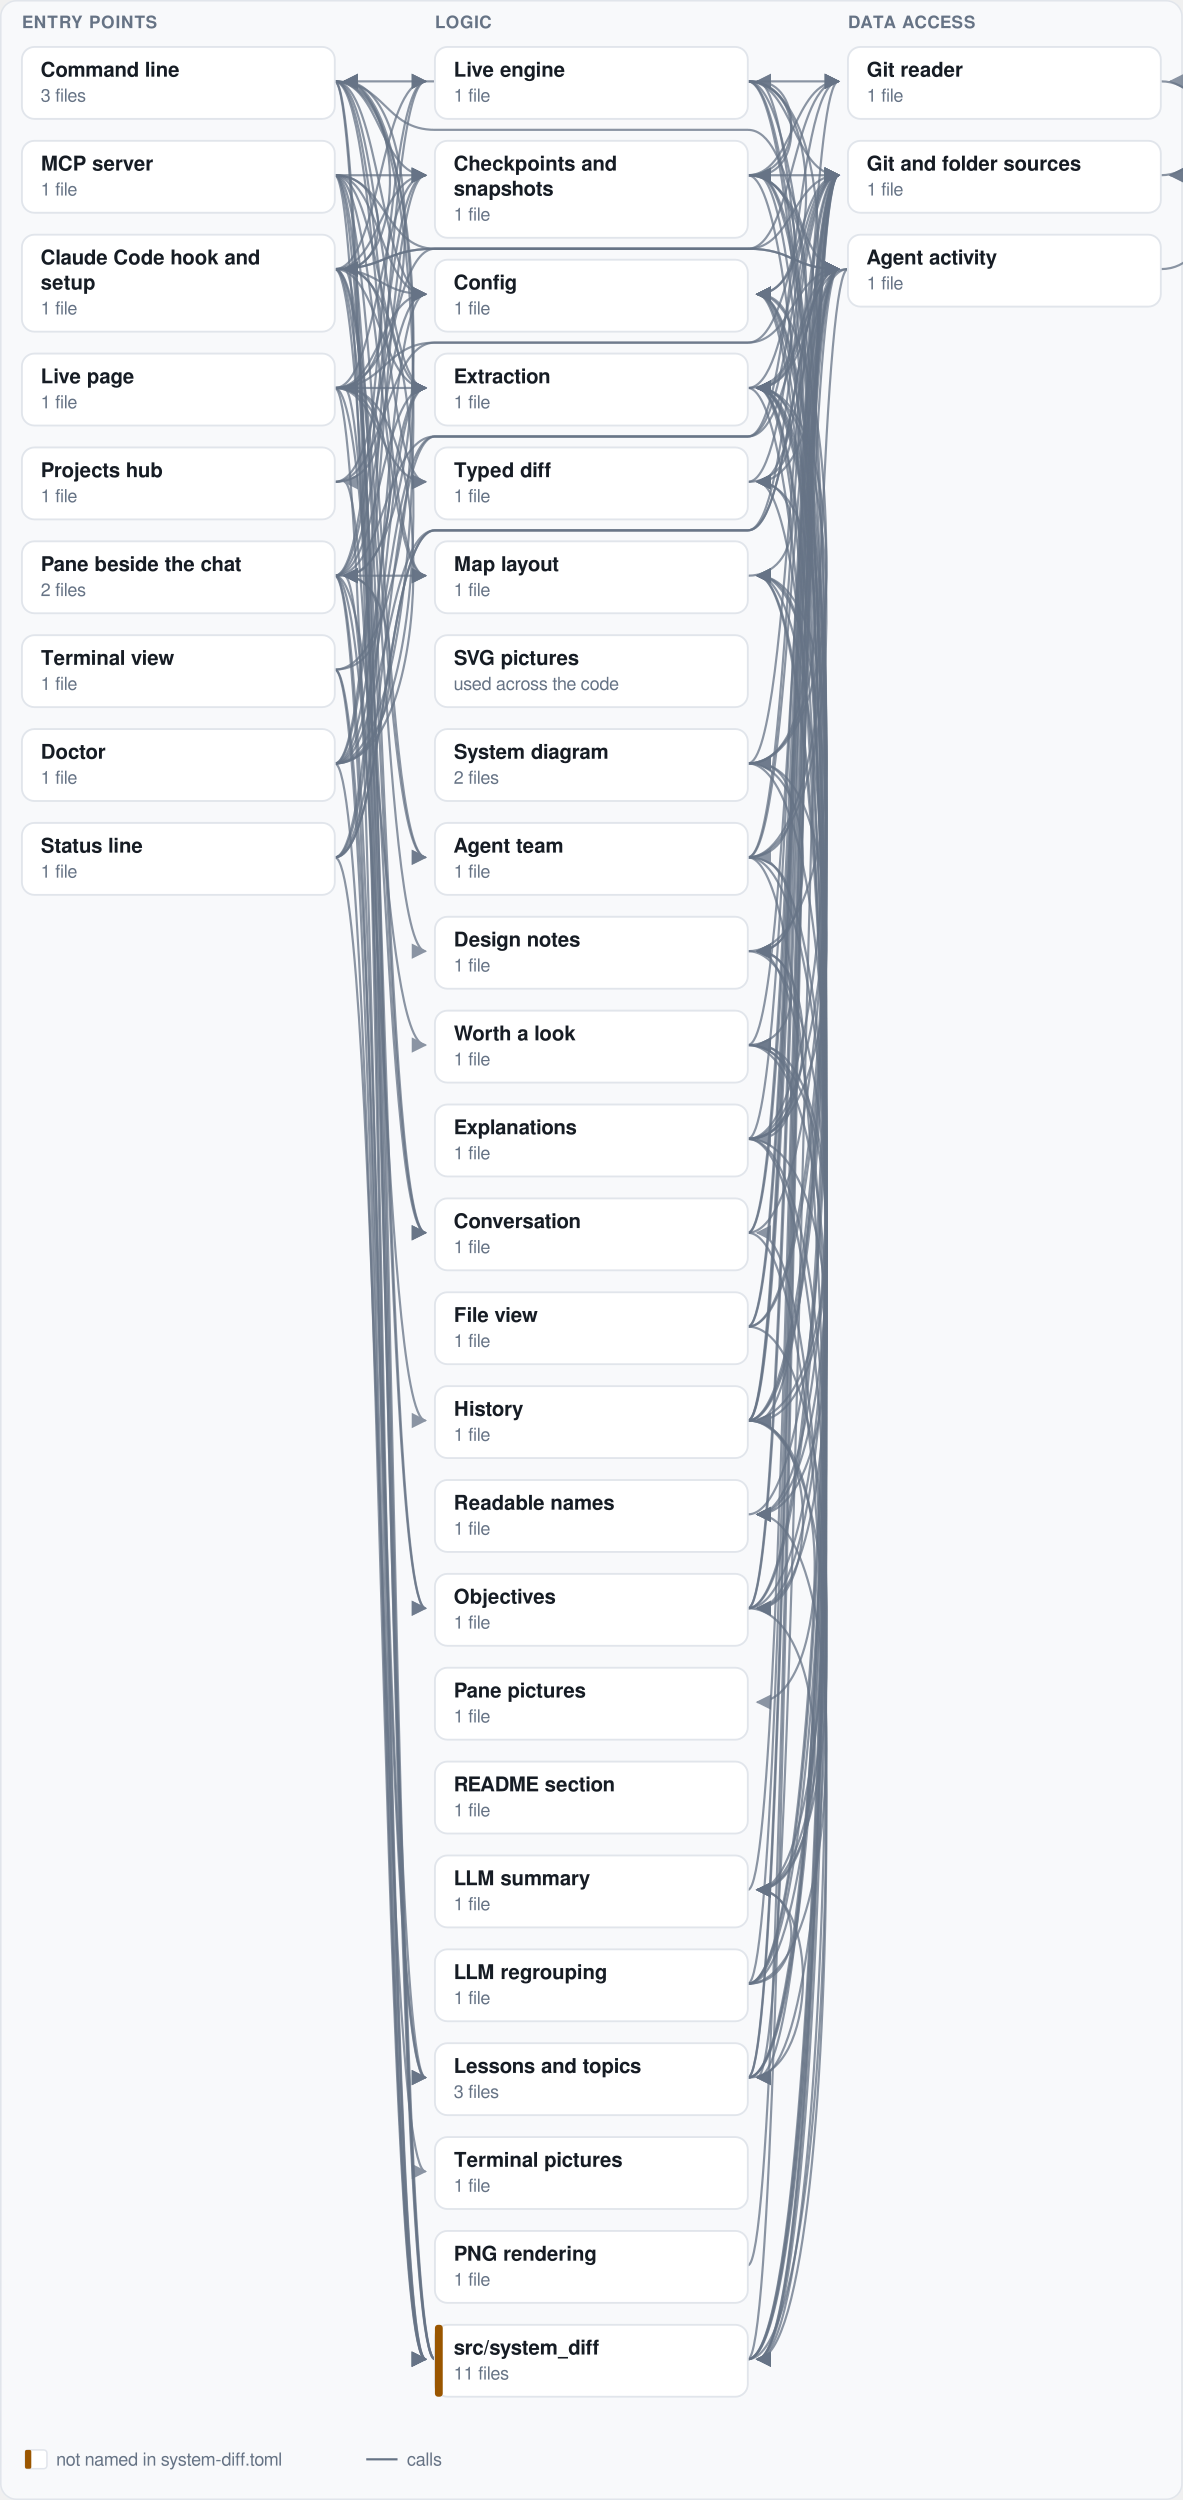
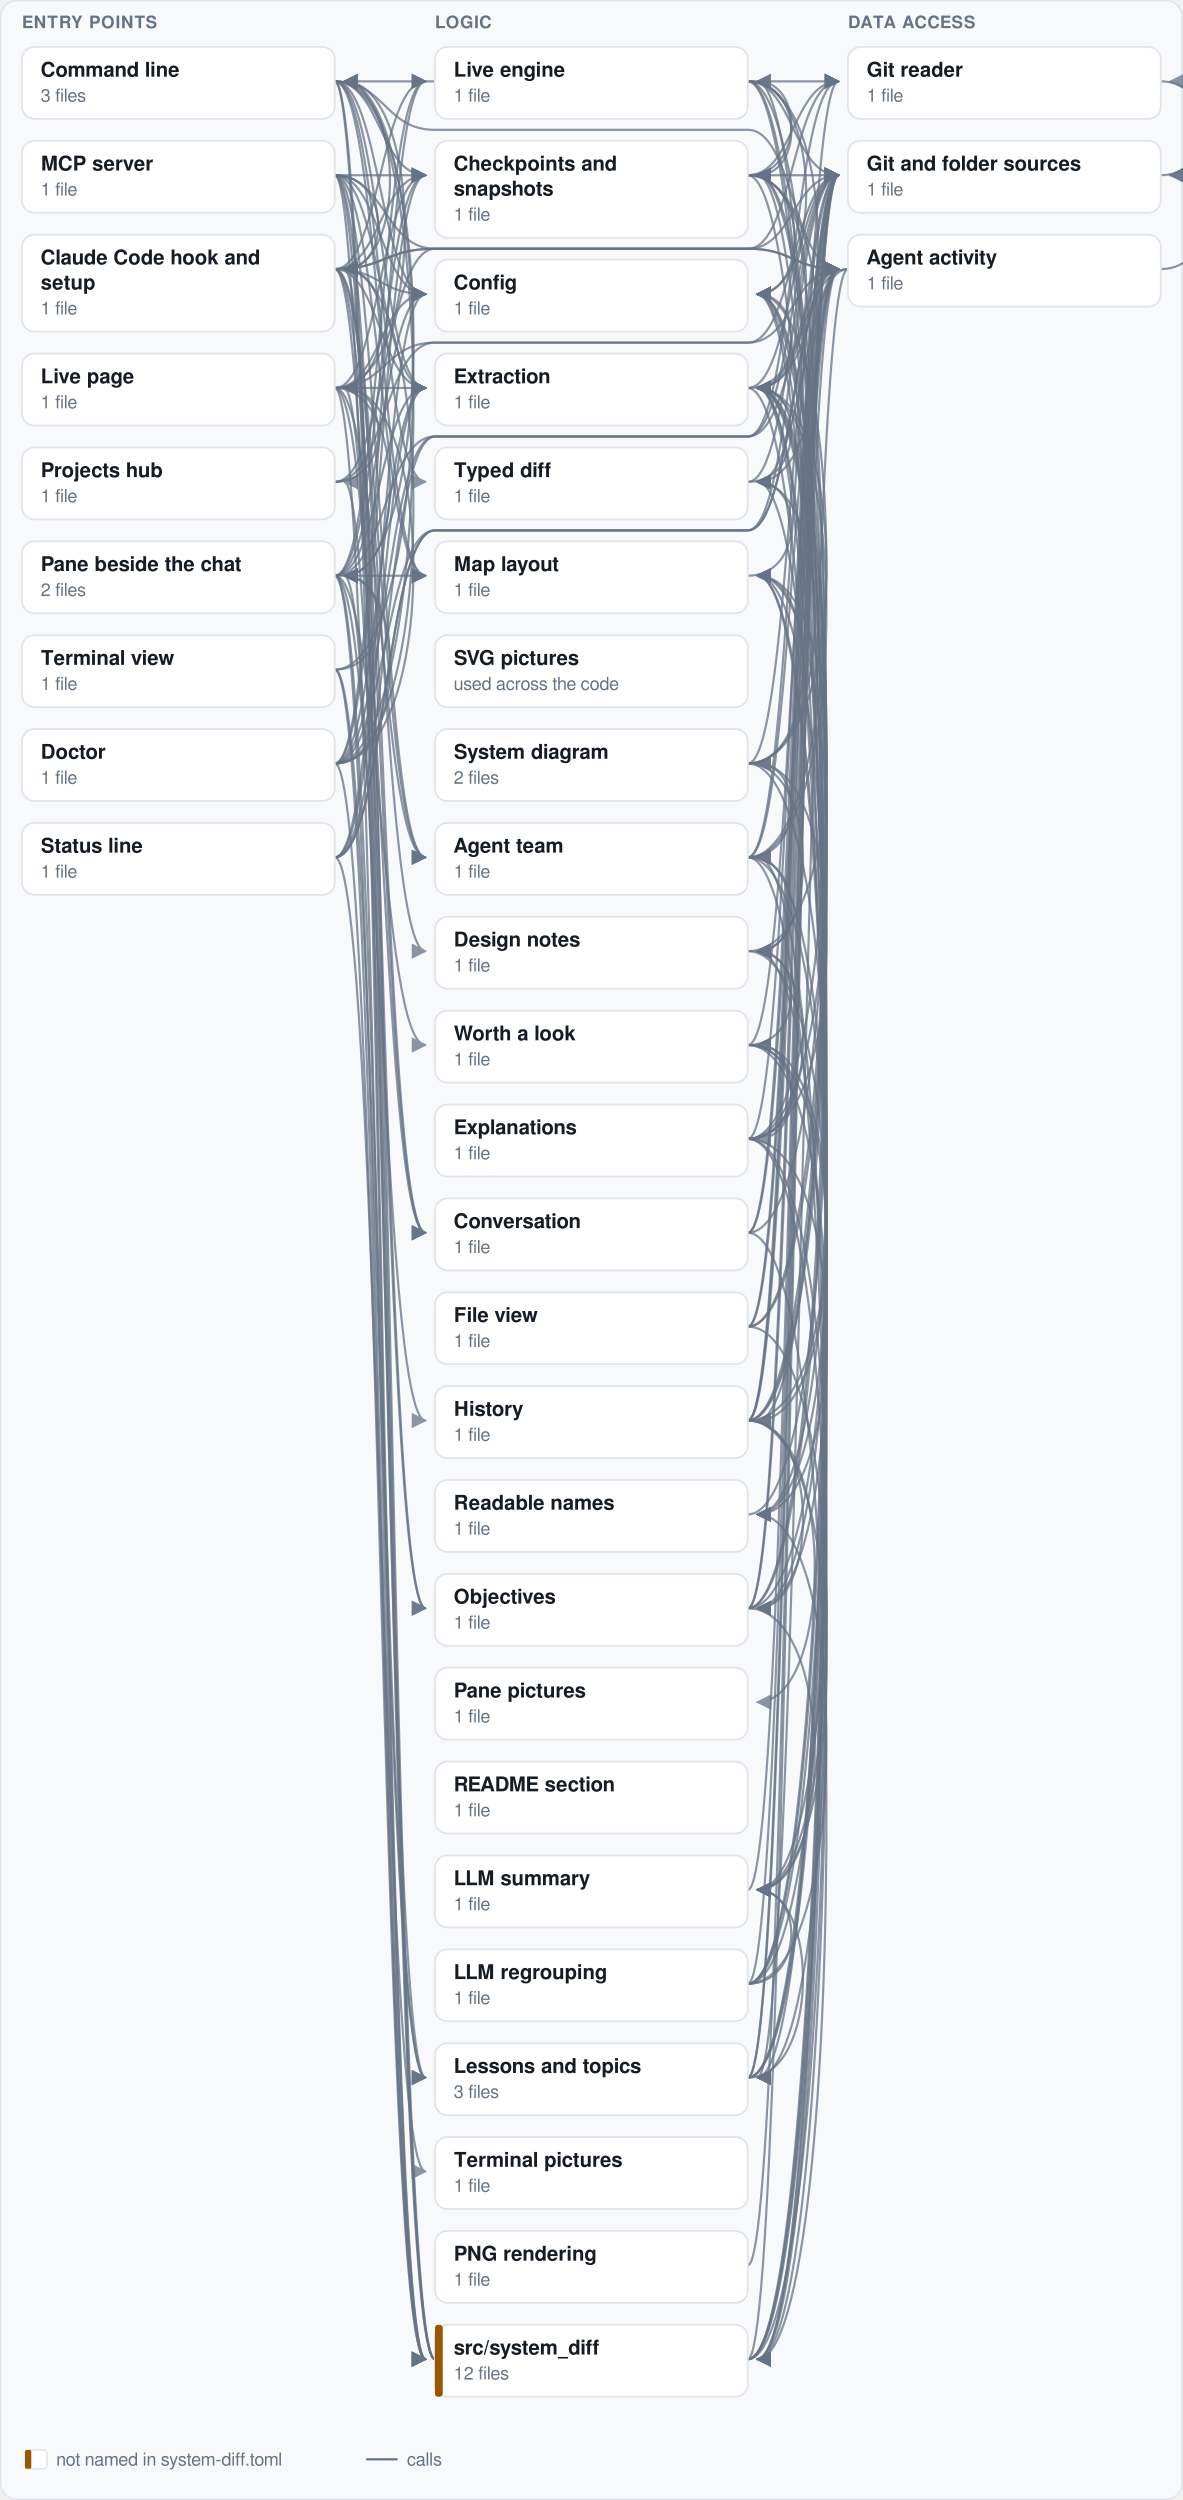
<svg xmlns="http://www.w3.org/2000/svg" width="756" height="1598" viewBox="0 0 756 1598" role="img" aria-label="System map">
  <style>
text { font-family: 'Segoe UI', FreeSans, 'Helvetica Neue', Arial, sans-serif; }
.bg { fill: #f8f9fb; stroke: #e1e5eb; }
.col { font-size: 11px; font-weight: 600; letter-spacing: .05em; fill: #667385; }
.bn .box { fill: #ffffff; stroke: #e1e5eb; stroke-width: 1.2; }
.bn.t-store .box { fill: #e8f0fc; }
.bn.legacy .box { fill: #f8f9fb; stroke: #c3cad4; stroke-dasharray: 5 4; }
.bn.legacy .bn-t { fill: #3b4655; }
.bn .band { fill: #1f5fbf; }
.bn.undeclared .band { fill: #9a5600; }
.bn.s-added .box { stroke: #157347; stroke-width: 1.8; } .bn.s-added .band { fill: #157347; }
.bn.s-changed .box { stroke: #9a5600; stroke-width: 1.8; } .bn.s-changed .band { fill: #9a5600; }
.bn.s-removed .box { stroke: #c4321c; stroke-dasharray: 5 4; fill: #fdecea; } .bn.s-removed .band { fill: #c4321c; }
.bn-t { font-size: 13px; font-weight: 600; fill: #161c24; }
.bn-s { font-size: 11.5px; fill: #667385; }
.bn-p { font-size: 11.5px; fill: #3b4655; } .bn-p.code { font-family: Consolas, Inconsolata, 'DejaVu Sans Mono', monospace; } .bn-p.more { fill: #667385; }
.bn-p.s-added { fill: #157347; font-weight: 600; } .bn-p.s-changed { fill: #9a5600; font-weight: 600; }
.bn-p.s-removed { fill: #c4321c; text-decoration: line-through; }
.be { fill: none; stroke: #667385; stroke-width: 1.4; opacity: .75; }
.be.k-data { stroke: #1f5fbf; } .be.k-network { stroke: #9a5600; stroke-dasharray: 6 4; }
.be.s-added { stroke: #157347; stroke-width: 2.2; opacity: 1; }
.be.s-removed { stroke: #c4321c; stroke-dasharray: 5 4; opacity: 1; }
.ar { fill: #667385; } .ar.k-data { fill: #1f5fbf; } .ar.k-network { fill: #9a5600; }
.ar.s-added { fill: #157347; } .ar.s-removed { fill: #c4321c; } .ar.k-person { fill: #1f5fbf; }
.halo { paint-order: stroke; stroke: #f8f9fb; stroke-width: 4px; stroke-linejoin: round; }
.lg { font-size: 11.5px; fill: #667385; }
.lg.s-added { fill: #157347; font-weight: 600; } .lg.s-changed { fill: #9a5600; font-weight: 600; }
.lg.s-removed { fill: #c4321c; font-weight: 600; }
.foot { font-size: 11.5px; fill: #3b4655; }
.st .box { fill: #ffffff; stroke: #e1e5eb; stroke-width: 1.4; }
.st.hi .box { fill: #e8f0fc; stroke: #1f5fbf; }
.st-w { font-size: 13px; font-weight: 600; fill: #161c24; }
.fl { fill: none; stroke: #667385; stroke-width: 1.4; } .fl.loop { stroke-dasharray: 4 4; }
.fl.gate { stroke: #1f5fbf; stroke-dasharray: 2 4; opacity: .7; }
.fl-note { font-size: 11.5px; fill: #667385; }
.gate .box { fill: #e8f0fc; stroke: #1f5fbf; } .gate text { font-size: 12.5px; font-weight: 600; fill: #1f5fbf; }
.exit { font-size: 12.5px; font-weight: 600; fill: #161c24; }
.lane .box { fill: #ffffff; stroke: #e1e5eb; stroke-width: 1.2; }
.lane.person .box { fill: #e8f0fc; stroke: #1f5fbf; }
.life { stroke: #c9d0da; stroke-width: 1.2; stroke-dasharray: 3 4; }
.msg { fill: none; stroke: #667385; stroke-width: 1.4; }
.msg.frame { stroke: #1f5fbf; stroke-dasharray: 5 4; } .msg.person { stroke: #1f5fbf; stroke-width: 2; }
.msg-t { font-size: 11.5px; fill: #3b4655; } .msg-t.frame { fill: #1f5fbf; } .msg-t.person { fill: #1f5fbf; font-weight: 600; }
.num circle { fill: #667385; } .num.person circle { fill: #1f5fbf; }
.num text { fill: #ffffff; font-size: 10px; font-weight: 700; }
.note .box { fill: #fff3dd; stroke: #e9c98f; } .note text { font-size: 11.5px; fill: #9a5600; }
</style>
  <defs>
    <marker id="ar-call-same" class="ar k-call s-same" viewBox="0 0 10 10" refX="9" refY="5" markerWidth="7" markerHeight="7" orient="auto-start-reverse">
      <path d="M0,0 L10,5 L0,10 z" />
    </marker>
  </defs>
  <rect class="bg" x="0.5" y="0.5" width="755" height="1597" rx="10" />
  <text class="col" x="14" y="18">ENTRY POINTS</text>
  <text class="col" x="278" y="18">LOGIC</text>
  <text class="col" x="542" y="18">DATA ACCESS</text>
  <path class="be k-call s-same" d="M542,172 C513,172 513,308 484,308" marker-end="url(#ar-call-same)" />
  <path class="be k-call s-same" d="M542,172 C513,172 513,248 484,248" marker-end="url(#ar-call-same)" />
  <path class="be k-call s-same" d="M542,172 C513,172 513,1328 484,1328" marker-end="url(#ar-call-same)" />
  <path class="be k-call s-same" d="M742,172 C778,172 778,112 748,112" marker-end="url(#ar-call-same)" />
  <path class="be k-call s-same" d="M214,172 C243,172 243,52 272,52" marker-end="url(#ar-call-same)" />
  <path class="be k-call s-same" d="M214,172 C243,172 243,1028 272,1028" marker-end="url(#ar-call-same)" />
  <path class="be k-call s-same" d="M214,172 C246,172 246,159 278,159 L478,159 C507,159 507,112 536,112" marker-end="url(#ar-call-same)" />
  <path class="be k-call s-same" d="M214,172 C246,172 246,159 278,159 L478,159 C507,159 507,172 536,172" marker-end="url(#ar-call-same)" />
  <path class="be k-call s-same" d="M214,172 C243,172 243,548 272,548" marker-end="url(#ar-call-same)" />
  <path class="be k-call s-same" d="M214,172 C243,172 243,788 272,788" marker-end="url(#ar-call-same)" />
  <path class="be k-call s-same" d="M214,172 C243,172 243,112 272,112" marker-end="url(#ar-call-same)" />
  <path class="be k-call s-same" d="M214,172 C243,172 243,188 272,188" marker-end="url(#ar-call-same)" />
  <path class="be k-call s-same" d="M214,172 C243,172 243,608 272,608" marker-end="url(#ar-call-same)" />
  <path class="be k-call s-same" d="M214,172 C243,172 243,248 272,248" marker-end="url(#ar-call-same)" />
+   <path class="be k-call s-same" d="M478,548 C544,548 544,1508 484,1508" marker-end="url(#ar-call-same)" />
  <path class="be k-call s-same" d="M478,548 C514,548 514,488 484,488" marker-end="url(#ar-call-same)" />
+   <path class="be k-call s-same" d="M478,548 C544,548 544,248 484,248" marker-end="url(#ar-call-same)" />
  <path class="be k-call s-same" d="M478,548 C507,548 507,172 536,172" marker-end="url(#ar-call-same)" />
  <path class="be k-call s-same" d="M478,548 C544,548 544,188 484,188" marker-end="url(#ar-call-same)" />
  <path class="be k-call s-same" d="M478,548 C514,548 514,608 484,608" marker-end="url(#ar-call-same)" />
-   <path class="be k-call s-same" d="M478,548 C544,548 544,248 484,248" marker-end="url(#ar-call-same)" />
  <path class="be k-call s-same" d="M478,548 C544,548 544,1028 484,1028" marker-end="url(#ar-call-same)" />
  <path class="be k-call s-same" d="M478,548 C507,548 507,112 536,112" marker-end="url(#ar-call-same)" />
-   <path class="be k-call s-same" d="M478,548 C544,548 544,1508 484,1508" marker-end="url(#ar-call-same)" />
  <path class="be k-call s-same" d="M478,488 C524,488 524,608 484,608" marker-end="url(#ar-call-same)" />
  <path class="be k-call s-same" d="M478,488 C524,488 524,368 484,368" marker-end="url(#ar-call-same)" />
  <path class="be k-call s-same" d="M478,488 C534,488 534,308 484,308" marker-end="url(#ar-call-same)" />
  <path class="be k-call s-same" d="M478,488 C544,488 544,248 484,248" marker-end="url(#ar-call-same)" />
  <path class="be k-call s-same" d="M478,488 C544,488 544,968 484,968" marker-end="url(#ar-call-same)" />
  <path class="be k-call s-same" d="M478,488 C507,488 507,112 536,112" marker-end="url(#ar-call-same)" />
  <path class="be k-call s-same" d="M478,788 C544,788 544,248 484,248" marker-end="url(#ar-call-same)" />
  <path class="be k-call s-same" d="M478,788 C507,788 507,172 536,172" marker-end="url(#ar-call-same)" />
  <path class="be k-call s-same" d="M478,788 C507,788 507,112 536,112" marker-end="url(#ar-call-same)" />
  <path class="be k-call s-same" d="M478,788 C544,788 544,1508 484,1508" marker-end="url(#ar-call-same)" />
  <path class="be k-call s-same" d="M214,52 C243,52 243,1508 272,1508" marker-end="url(#ar-call-same)" />
  <path class="be k-call s-same" d="M214,52 C260,52 260,172 220,172" marker-end="url(#ar-call-same)" />
  <path class="be k-call s-same" d="M214,52 C280,52 280,368 220,368" marker-end="url(#ar-call-same)" />
  <path class="be k-call s-same" d="M214,52 C243,52 243,188 272,188" marker-end="url(#ar-call-same)" />
  <path class="be k-call s-same" d="M214,52 C243,52 243,248 272,248" marker-end="url(#ar-call-same)" />
  <path class="be k-call s-same" d="M214,52 C243,52 243,368 272,368" marker-end="url(#ar-call-same)" />
  <path class="be k-call s-same" d="M214,52 C243,52 243,1328 272,1328" marker-end="url(#ar-call-same)" />
  <path class="be k-call s-same" d="M214,52 C246,52 246,83 278,83 L478,83 C507,83 507,172 536,172" marker-end="url(#ar-call-same)" />
  <path class="be k-call s-same" d="M214,52 C243,52 243,112 272,112" marker-end="url(#ar-call-same)" />
  <path class="be k-call s-same" d="M214,52 C243,52 243,308 272,308" marker-end="url(#ar-call-same)" />
  <path class="be k-call s-same" d="M478,112 C526.7,112 526.7,248 484,248" marker-end="url(#ar-call-same)" />
  <path class="be k-call s-same" d="M478,112 C516.7,112 516.7,188 484,188" marker-end="url(#ar-call-same)" />
  <path class="be k-call s-same" d="M478,112 C536.7,112 536.7,308 484,308" marker-end="url(#ar-call-same)" />
  <path class="be k-call s-same" d="M478,112 C507,112 507,52 536,52" marker-end="url(#ar-call-same)" />
  <path class="be k-call s-same" d="M478,112 C514,112 514,52 484,52" marker-end="url(#ar-call-same)" />
  <path class="be k-call s-same" d="M478,112 C507,112 507,112 536,112" marker-end="url(#ar-call-same)" />
  <path class="be k-call s-same" d="M478,112 C544,112 544,1508 484,1508" marker-end="url(#ar-call-same)" />
  <path class="be k-call s-same" d="M478,608 C544,608 544,368 484,368" marker-end="url(#ar-call-same)" />
  <path class="be k-call s-same" d="M478,608 C544,608 544,968 484,968" marker-end="url(#ar-call-same)" />
  <path class="be k-call s-same" d="M478,308 C507,308 507,112 536,112" marker-end="url(#ar-call-same)" />
  <path class="be k-call s-same" d="M478,308 C514,308 514,248 484,248" marker-end="url(#ar-call-same)" />
  <path class="be k-call s-same" d="M214,488 C246,488 246,279 278,279 L478,279 C507,279 507,112 536,112" marker-end="url(#ar-call-same)" />
  <path class="be k-call s-same" d="M214,488 C243,488 243,1508 272,1508" marker-end="url(#ar-call-same)" />
  <path class="be k-call s-same" d="M214,488 C243,488 243,52 272,52" marker-end="url(#ar-call-same)" />
  <path class="be k-call s-same" d="M214,488 C246,488 246,339 278,339 L478,339 C507,339 507,172 536,172" marker-end="url(#ar-call-same)" />
  <path class="be k-call s-same" d="M214,488 C280,488 280,172 220,172" marker-end="url(#ar-call-same)" />
  <path class="be k-call s-same" d="M214,488 C280,488 280,52 220,52" marker-end="url(#ar-call-same)" />
  <path class="be k-call s-same" d="M214,488 C243,488 243,112 272,112" marker-end="url(#ar-call-same)" />
  <path class="be k-call s-same" d="M214,488 C243,488 243,248 272,248" marker-end="url(#ar-call-same)" />
  <path class="be k-call s-same" d="M214,488 C260,488 260,368 220,368" marker-end="url(#ar-call-same)" />
  <path class="be k-call s-same" d="M214,488 C280,488 280,248 220,248" marker-end="url(#ar-call-same)" />
  <path class="be k-call s-same" d="M478,728 C514,728 514,668 484,668" marker-end="url(#ar-call-same)" />
  <path class="be k-call s-same" d="M478,728 C544,728 544,1328 484,1328" marker-end="url(#ar-call-same)" />
  <path class="be k-call s-same" d="M478,728 C544,728 544,968 484,968" marker-end="url(#ar-call-same)" />
  <path class="be k-call s-same" d="M478,728 C544,728 544,1208 484,1208" marker-end="url(#ar-call-same)" />
  <path class="be k-call s-same" d="M478,728 C544,728 544,248 484,248" marker-end="url(#ar-call-same)" />
  <path class="be k-call s-same" d="M478,728 C544,728 544,488 484,488" marker-end="url(#ar-call-same)" />
  <path class="be k-call s-same" d="M478,728 C524,728 524,608 484,608" marker-end="url(#ar-call-same)" />
  <path class="be k-call s-same" d="M478,728 C544,728 544,368 484,368" marker-end="url(#ar-call-same)" />
  <path class="be k-call s-same" d="M478,728 C507,728 507,112 536,112" marker-end="url(#ar-call-same)" />
  <path class="be k-call s-same" d="M478,248 C514,248 514,188 484,188" marker-end="url(#ar-call-same)" />
  <path class="be k-call s-same" d="M478,248 C507,248 507,112 536,112" marker-end="url(#ar-call-same)" />
  <path class="be k-call s-same" d="M478,248 C544,248 544,1508 484,1508" marker-end="url(#ar-call-same)" />
  <path class="be k-call s-same" d="M478,848 C507,848 507,172 536,172" marker-end="url(#ar-call-same)" />
  <path class="be k-call s-same" d="M478,848 C544,848 544,248 484,248" marker-end="url(#ar-call-same)" />
  <path class="be k-call s-same" d="M478,848 C544,848 544,1208 484,1208" marker-end="url(#ar-call-same)" />
  <path class="be k-call s-same" d="M478,848 C544,848 544,188 484,188" marker-end="url(#ar-call-same)" />
  <path class="be k-call s-same" d="M478,848 C507,848 507,112 536,112" marker-end="url(#ar-call-same)" />
  <path class="be k-call s-same" d="M742,52 C778,52 778,112 748,112" marker-end="url(#ar-call-same)" />
  <path class="be k-call s-same" d="M478,368 C514,368 514,308 484,308" marker-end="url(#ar-call-same)" />
  <path class="be k-call s-same" d="M478,908 C544,908 544,668 484,668" marker-end="url(#ar-call-same)" />
  <path class="be k-call s-same" d="M478,908 C507,908 507,172 536,172" marker-end="url(#ar-call-same)" />
  <path class="be k-call s-same" d="M478,908 C544,908 544,248 484,248" marker-end="url(#ar-call-same)" />
  <path class="be k-call s-same" d="M478,908 C507,908 507,112 536,112" marker-end="url(#ar-call-same)" />
  <path class="be k-call s-same" d="M478,908 C534,908 534,1088 484,1088" marker-end="url(#ar-call-same)" />
  <path class="be k-call s-same" d="M478,908 C507,908 507,52 536,52" marker-end="url(#ar-call-same)" />
  <path class="be k-call s-same" d="M478,908 C544,908 544,1208 484,1208" marker-end="url(#ar-call-same)" />
  <path class="be k-call s-same" d="M478,908 C524,908 524,1028 484,1028" marker-end="url(#ar-call-same)" />
  <path class="be k-call s-same" d="M478,908 C544,908 544,112 484,112" marker-end="url(#ar-call-same)" />
  <path class="be k-call s-same" d="M478,908 C544,908 544,188 484,188" marker-end="url(#ar-call-same)" />
  <path class="be k-call s-same" d="M214,308 C246,308 246,159 278,159 L478,159 C507,159 507,52 536,52" marker-end="url(#ar-call-same)" />
  <path class="be k-call s-same" d="M214,308 C246,308 246,219 278,219 L478,219 C507,219 507,112 536,112" marker-end="url(#ar-call-same)" />
  <path class="be k-call s-same" d="M214,308 C250,308 250,248 220,248" marker-end="url(#ar-call-same)" />
  <path class="be k-call s-same" d="M478,668 C507,668 507,172 536,172" marker-end="url(#ar-call-same)" />
  <path class="be k-call s-same" d="M478,668 C514,668 514,608 484,608" marker-end="url(#ar-call-same)" />
  <path class="be k-call s-same" d="M478,668 C514,668 514,728 484,728" marker-end="url(#ar-call-same)" />
  <path class="be k-call s-same" d="M478,668 C544,668 544,908 484,908" marker-end="url(#ar-call-same)" />
  <path class="be k-call s-same" d="M478,668 C544,668 544,1028 484,1028" marker-end="url(#ar-call-same)" />
  <path class="be k-call s-same" d="M478,1328 C507,1328 507,172 536,172" marker-end="url(#ar-call-same)" />
  <path class="be k-call s-same" d="M478,1328 C544,1328 544,308 484,308" marker-end="url(#ar-call-same)" />
  <path class="be k-call s-same" d="M478,1328 C544,1328 544,248 484,248" marker-end="url(#ar-call-same)" />
  <path class="be k-call s-same" d="M478,1328 C544,1328 544,368 484,368" marker-end="url(#ar-call-same)" />
  <path class="be k-call s-same" d="M478,1328 C524,1328 524,1208 484,1208" marker-end="url(#ar-call-same)" />
  <path class="be k-call s-same" d="M478,1328 C507,1328 507,112 536,112" marker-end="url(#ar-call-same)" />
  <path class="be k-call s-same" d="M478,52 C507,52 507,52 536,52" marker-end="url(#ar-call-same)" />
  <path class="be k-call s-same" d="M478,52 C514,52 514,112 484,112" marker-end="url(#ar-call-same)" />
  <path class="be k-call s-same" d="M478,52 C507,52 507,112 536,112" marker-end="url(#ar-call-same)" />
  <path class="be k-call s-same" d="M278,52 C249,52 249,52 220,52" marker-end="url(#ar-call-same)" />
  <path class="be k-call s-same" d="M478,52 C526.7,52 526.7,188 484,188" marker-end="url(#ar-call-same)" />
  <path class="be k-call s-same" d="M478,52 C536.7,52 536.7,248 484,248" marker-end="url(#ar-call-same)" />
  <path class="be k-call s-same" d="M478,52 C544,52 544,908 484,908" marker-end="url(#ar-call-same)" />
  <path class="be k-call s-same" d="M478,52 C544,52 544,1328 484,1328" marker-end="url(#ar-call-same)" />
  <path class="be k-call s-same" d="M478,52 C544,52 544,1508 484,1508" marker-end="url(#ar-call-same)" />
  <path class="be k-call s-same" d="M214,112 C243,112 243,1508 272,1508" marker-end="url(#ar-call-same)" />
  <path class="be k-call s-same" d="M214,112 C243,112 243,788 272,788" marker-end="url(#ar-call-same)" />
  <path class="be k-call s-same" d="M214,112 C243,112 243,248 272,248" marker-end="url(#ar-call-same)" />
  <path class="be k-call s-same" d="M214,112 C243,112 243,1028 272,1028" marker-end="url(#ar-call-same)" />
  <path class="be k-call s-same" d="M214,112 C246,112 246,159 278,159 L478,159 C507,159 507,172 536,172" marker-end="url(#ar-call-same)" />
  <path class="be k-call s-same" d="M214,112 C250,112 250,172 220,172" marker-end="url(#ar-call-same)" />
  <path class="be k-call s-same" d="M214,112 C243,112 243,548 272,548" marker-end="url(#ar-call-same)" />
  <path class="be k-call s-same" d="M214,112 C243,112 243,112 272,112" marker-end="url(#ar-call-same)" />
  <path class="be k-call s-same" d="M214,112 C243,112 243,188 272,188" marker-end="url(#ar-call-same)" />
  <path class="be k-call s-same" d="M214,112 C243,112 243,368 272,368" marker-end="url(#ar-call-same)" />
  <path class="be k-call s-same" d="M478,968 C544,968 544,368 484,368" marker-end="url(#ar-call-same)" />
  <path class="be k-call s-same" d="M478,1208 C507,1208 507,112 536,112" marker-end="url(#ar-call-same)" />
  <path class="be k-call s-same" d="M478,1028 C507,1028 507,172 536,172" marker-end="url(#ar-call-same)" />
  <path class="be k-call s-same" d="M478,1028 C544,1028 544,548 484,548" marker-end="url(#ar-call-same)" />
  <path class="be k-call s-same" d="M478,1028 C544,1028 544,112 484,112" marker-end="url(#ar-call-same)" />
  <path class="be k-call s-same" d="M478,1028 C544,1028 544,188 484,188" marker-end="url(#ar-call-same)" />
  <path class="be k-call s-same" d="M478,1028 C534,1028 534,1208 484,1208" marker-end="url(#ar-call-same)" />
  <path class="be k-call s-same" d="M478,1028 C507,1028 507,112 536,112" marker-end="url(#ar-call-same)" />
  <path class="be k-call s-same" d="M214,368 C243,368 243,908 272,908" marker-end="url(#ar-call-same)" />
  <path class="be k-call s-same" d="M214,368 C243,368 243,1508 272,1508" marker-end="url(#ar-call-same)" />
  <path class="be k-call s-same" d="M214,368 C243,368 243,112 272,112" marker-end="url(#ar-call-same)" />
  <path class="be k-call s-same" d="M214,368 C243,368 243,1328 272,1328" marker-end="url(#ar-call-same)" />
  <path class="be k-call s-same" d="M214,368 C243,368 243,188 272,188" marker-end="url(#ar-call-same)" />
  <path class="be k-call s-same" d="M214,368 C243,368 243,248 272,248" marker-end="url(#ar-call-same)" />
  <path class="be k-call s-same" d="M214,368 C246,368 246,279 278,279 L478,279 C507,279 507,172 536,172" marker-end="url(#ar-call-same)" />
  <path class="be k-call s-same" d="M214,368 C243,368 243,368 272,368" marker-end="url(#ar-call-same)" />
  <path class="be k-call s-same" d="M214,368 C243,368 243,668 272,668" marker-end="url(#ar-call-same)" />
  <path class="be k-call s-same" d="M214,368 C243,368 243,52 272,52" marker-end="url(#ar-call-same)" />
  <path class="be k-call s-same" d="M478,1448 C507,1448 507,112 536,112" marker-end="url(#ar-call-same)" />
  <path class="be k-call s-same" d="M478,1268 C544,1268 544,188 484,188" marker-end="url(#ar-call-same)" />
  <path class="be k-call s-same" d="M478,1268 C544,1268 544,608 484,608" marker-end="url(#ar-call-same)" />
  <path class="be k-call s-same" d="M478,1268 C544,1268 544,248 484,248" marker-end="url(#ar-call-same)" />
  <path class="be k-call s-same" d="M478,1268 C544,1268 544,368 484,368" marker-end="url(#ar-call-same)" />
  <path class="be k-call s-same" d="M478,1268 C544,1268 544,968 484,968" marker-end="url(#ar-call-same)" />
  <path class="be k-call s-same" d="M478,1268 C514,1268 514,1208 484,1208" marker-end="url(#ar-call-same)" />
  <path class="be k-call s-same" d="M478,1268 C507,1268 507,112 536,112" marker-end="url(#ar-call-same)" />
  <path class="be k-call s-same" d="M742,112 C778,112 778,52 748,52" marker-end="url(#ar-call-same)" />
  <path class="be k-call s-same" d="M478,1508 C507,1508 507,112 536,112" marker-end="url(#ar-call-same)" />
  <path class="be k-call s-same" d="M478,1508 C544,1508 544,188 484,188" marker-end="url(#ar-call-same)" />
  <path class="be k-call s-same" d="M478,1508 C544,1508 544,248 484,248" marker-end="url(#ar-call-same)" />
  <path class="be k-call s-same" d="M278,1508 C249,1508 249,248 220,248" marker-end="url(#ar-call-same)" />
+   <path class="be k-call s-same" d="M478,1508 C544,1508 544,548 484,548" marker-end="url(#ar-call-same)" />
  <path class="be k-call s-same" d="M278,1508 C249,1508 249,308 220,308" marker-end="url(#ar-call-same)" />
  <path class="be k-call s-same" d="M478,1508 C544,1508 544,112 484,112" marker-end="url(#ar-call-same)" />
  <path class="be k-call s-same" d="M478,1508 C544,1508 544,52 484,52" marker-end="url(#ar-call-same)" />
  <path class="be k-call s-same" d="M278,1508 C249,1508 249,368 220,368" marker-end="url(#ar-call-same)" />
  <path class="be k-call s-same" d="M278,1508 C249,1508 249,172 220,172" marker-end="url(#ar-call-same)" />
-   <path class="be k-call s-same" d="M478,1508 C544,1508 544,788 484,788" marker-end="url(#ar-call-same)" />
  <path class="be k-call s-same" d="M214,548 C246,548 246,339 278,339 L478,339 C507,339 507,172 536,172" marker-end="url(#ar-call-same)" />
  <path class="be k-call s-same" d="M214,548 C243,548 243,188 272,188" marker-end="url(#ar-call-same)" />
  <path class="be k-call s-same" d="M214,548 C243,548 243,248 272,248" marker-end="url(#ar-call-same)" />
  <path class="be k-call s-same" d="M214,548 C246,548 246,279 278,279 L478,279 C507,279 507,52 536,52" marker-end="url(#ar-call-same)" />
  <path class="be k-call s-same" d="M214,548 C246,548 246,339 278,339 L478,339 C507,339 507,112 536,112" marker-end="url(#ar-call-same)" />
  <path class="be k-call s-same" d="M214,548 C243,548 243,1388 272,1388" marker-end="url(#ar-call-same)" />
  <path class="be k-call s-same" d="M214,428 C250,428 250,368 220,368" marker-end="url(#ar-call-same)" />
  <path class="be k-call s-same" d="M214,428 C280,428 280,52 220,52" marker-end="url(#ar-call-same)" />
  <path class="be k-call s-same" d="M214,428 C243,428 243,1328 272,1328" marker-end="url(#ar-call-same)" />
  <path class="be k-call s-same" d="M214,428 C243,428 243,1508 272,1508" marker-end="url(#ar-call-same)" />
  <path class="be k-call s-same" d="M214,248 C243,248 243,1508 272,1508" marker-end="url(#ar-call-same)" />
  <path class="be k-call s-same" d="M214,248 C272.7,248 272.7,52 220,52" marker-end="url(#ar-call-same)" />
  <path class="be k-call s-same" d="M214,248 C243,248 243,188 272,188" marker-end="url(#ar-call-same)" />
  <path class="be k-call s-same" d="M214,248 C260,248 260,368 220,368" marker-end="url(#ar-call-same)" />
  <path class="be k-call s-same" d="M214,248 C243,248 243,248 272,248" marker-end="url(#ar-call-same)" />
  <path class="be k-call s-same" d="M214,248 C246,248 246,219 278,219 L478,219 C507,219 507,172 536,172" marker-end="url(#ar-call-same)" />
  <path class="be k-call s-same" d="M214,248 C252.7,248 252.7,172 220,172" marker-end="url(#ar-call-same)" />
+   <path class="be k-call s-same" d="M214,248 C243,248 243,548 272,548" marker-end="url(#ar-call-same)" />
  <path class="be k-call s-same" d="M214,248 C243,248 243,788 272,788" marker-end="url(#ar-call-same)" />
  <path class="be k-call s-same" d="M214,248 C243,248 243,112 272,112" marker-end="url(#ar-call-same)" />
-   <path class="be k-call s-same" d="M214,248 C243,248 243,308 272,308" marker-end="url(#ar-call-same)" />
  <g class="bn t-component s-same" transform="translate(14,30)">
    <rect class="box" width="200" height="46" rx="8" />
    <text x="12" y="19" class="bn-t">Command line</text>
    <text x="12" y="35" class="bn-s">3 files</text>
  </g>
  <g class="bn t-component s-same" transform="translate(14,90)">
    <rect class="box" width="200" height="46" rx="8" />
    <text x="12" y="19" class="bn-t">MCP server</text>
    <text x="12" y="35" class="bn-s">1 file</text>
  </g>
  <g class="bn t-component s-same" transform="translate(14,150)">
    <rect class="box" width="200" height="62" rx="8" />
    <text x="12" y="19" class="bn-t">Claude Code hook and</text>
    <text x="12" y="35" class="bn-t">setup</text>
    <text x="12" y="51" class="bn-s">1 file</text>
  </g>
  <g class="bn t-component s-same" transform="translate(14,226)">
    <rect class="box" width="200" height="46" rx="8" />
    <text x="12" y="19" class="bn-t">Live page</text>
    <text x="12" y="35" class="bn-s">1 file</text>
  </g>
  <g class="bn t-component s-same" transform="translate(14,286)">
    <rect class="box" width="200" height="46" rx="8" />
    <text x="12" y="19" class="bn-t">Projects hub</text>
    <text x="12" y="35" class="bn-s">1 file</text>
  </g>
  <g class="bn t-component s-same" transform="translate(278,30)">
    <rect class="box" width="200" height="46" rx="8" />
    <text x="12" y="19" class="bn-t">Live engine</text>
    <text x="12" y="35" class="bn-s">1 file</text>
  </g>
  <g class="bn t-component s-same" transform="translate(542,30)">
    <rect class="box" width="200" height="46" rx="8" />
    <text x="12" y="19" class="bn-t">Git reader</text>
    <text x="12" y="35" class="bn-s">1 file</text>
  </g>
  <g class="bn t-component s-same" transform="translate(14,346)">
    <rect class="box" width="200" height="46" rx="8" />
    <text x="12" y="19" class="bn-t">Pane beside the chat</text>
    <text x="12" y="35" class="bn-s">2 files</text>
  </g>
  <g class="bn t-component s-same" transform="translate(14,406)">
    <rect class="box" width="200" height="46" rx="8" />
    <text x="12" y="19" class="bn-t">Terminal view</text>
    <text x="12" y="35" class="bn-s">1 file</text>
  </g>
  <g class="bn t-component s-same" transform="translate(14,466)">
    <rect class="box" width="200" height="46" rx="8" />
    <text x="12" y="19" class="bn-t">Doctor</text>
    <text x="12" y="35" class="bn-s">1 file</text>
  </g>
  <g class="bn t-component s-same" transform="translate(14,526)">
    <rect class="box" width="200" height="46" rx="8" />
    <text x="12" y="19" class="bn-t">Status line</text>
    <text x="12" y="35" class="bn-s">1 file</text>
  </g>
  <g class="bn t-component s-same" transform="translate(278,90)">
    <rect class="box" width="200" height="62" rx="8" />
    <text x="12" y="19" class="bn-t">Checkpoints and</text>
    <text x="12" y="35" class="bn-t">snapshots</text>
    <text x="12" y="51" class="bn-s">1 file</text>
  </g>
  <g class="bn t-component s-same" transform="translate(278,166)">
    <rect class="box" width="200" height="46" rx="8" />
    <text x="12" y="19" class="bn-t">Config</text>
    <text x="12" y="35" class="bn-s">1 file</text>
  </g>
  <g class="bn t-component s-same" transform="translate(278,226)">
    <rect class="box" width="200" height="46" rx="8" />
    <text x="12" y="19" class="bn-t">Extraction</text>
    <text x="12" y="35" class="bn-s">1 file</text>
  </g>
  <g class="bn t-component s-same" transform="translate(278,286)">
    <rect class="box" width="200" height="46" rx="8" />
    <text x="12" y="19" class="bn-t">Typed diff</text>
    <text x="12" y="35" class="bn-s">1 file</text>
  </g>
  <g class="bn t-component s-same" transform="translate(278,346)">
    <rect class="box" width="200" height="46" rx="8" />
    <text x="12" y="19" class="bn-t">Map layout</text>
    <text x="12" y="35" class="bn-s">1 file</text>
  </g>
  <g class="bn t-component s-same" transform="translate(278,406)">
    <rect class="box" width="200" height="46" rx="8" />
    <text x="12" y="19" class="bn-t">SVG pictures</text>
    <text x="12" y="35" class="bn-s">used across the code</text>
  </g>
  <g class="bn t-component s-same" transform="translate(278,466)">
    <rect class="box" width="200" height="46" rx="8" />
    <text x="12" y="19" class="bn-t">System diagram</text>
    <text x="12" y="35" class="bn-s">2 files</text>
  </g>
  <g class="bn t-component s-same" transform="translate(278,526)">
    <rect class="box" width="200" height="46" rx="8" />
    <text x="12" y="19" class="bn-t">Agent team</text>
    <text x="12" y="35" class="bn-s">1 file</text>
  </g>
  <g class="bn t-component s-same" transform="translate(278,586)">
    <rect class="box" width="200" height="46" rx="8" />
    <text x="12" y="19" class="bn-t">Design notes</text>
    <text x="12" y="35" class="bn-s">1 file</text>
  </g>
  <g class="bn t-component s-same" transform="translate(278,646)">
    <rect class="box" width="200" height="46" rx="8" />
    <text x="12" y="19" class="bn-t">Worth a look</text>
    <text x="12" y="35" class="bn-s">1 file</text>
  </g>
  <g class="bn t-component s-same" transform="translate(278,706)">
    <rect class="box" width="200" height="46" rx="8" />
    <text x="12" y="19" class="bn-t">Explanations</text>
    <text x="12" y="35" class="bn-s">1 file</text>
  </g>
  <g class="bn t-component s-same" transform="translate(278,766)">
    <rect class="box" width="200" height="46" rx="8" />
    <text x="12" y="19" class="bn-t">Conversation</text>
    <text x="12" y="35" class="bn-s">1 file</text>
  </g>
  <g class="bn t-component s-same" transform="translate(278,826)">
    <rect class="box" width="200" height="46" rx="8" />
    <text x="12" y="19" class="bn-t">File view</text>
    <text x="12" y="35" class="bn-s">1 file</text>
  </g>
  <g class="bn t-component s-same" transform="translate(278,886)">
    <rect class="box" width="200" height="46" rx="8" />
    <text x="12" y="19" class="bn-t">History</text>
    <text x="12" y="35" class="bn-s">1 file</text>
  </g>
  <g class="bn t-component s-same" transform="translate(278,946)">
    <rect class="box" width="200" height="46" rx="8" />
    <text x="12" y="19" class="bn-t">Readable names</text>
    <text x="12" y="35" class="bn-s">1 file</text>
  </g>
  <g class="bn t-component s-same" transform="translate(278,1006)">
    <rect class="box" width="200" height="46" rx="8" />
    <text x="12" y="19" class="bn-t">Objectives</text>
    <text x="12" y="35" class="bn-s">1 file</text>
  </g>
  <g class="bn t-component s-same" transform="translate(278,1066)">
    <rect class="box" width="200" height="46" rx="8" />
    <text x="12" y="19" class="bn-t">Pane pictures</text>
    <text x="12" y="35" class="bn-s">1 file</text>
  </g>
  <g class="bn t-component s-same" transform="translate(278,1126)">
    <rect class="box" width="200" height="46" rx="8" />
    <text x="12" y="19" class="bn-t">README section</text>
    <text x="12" y="35" class="bn-s">1 file</text>
  </g>
  <g class="bn t-component s-same" transform="translate(278,1186)">
    <rect class="box" width="200" height="46" rx="8" />
    <text x="12" y="19" class="bn-t">LLM summary</text>
    <text x="12" y="35" class="bn-s">1 file</text>
  </g>
  <g class="bn t-component s-same" transform="translate(278,1246)">
    <rect class="box" width="200" height="46" rx="8" />
    <text x="12" y="19" class="bn-t">LLM regrouping</text>
    <text x="12" y="35" class="bn-s">1 file</text>
  </g>
  <g class="bn t-component s-same" transform="translate(278,1306)">
    <rect class="box" width="200" height="46" rx="8" />
    <text x="12" y="19" class="bn-t">Lessons and topics</text>
    <text x="12" y="35" class="bn-s">3 files</text>
  </g>
  <g class="bn t-component s-same" transform="translate(278,1366)">
    <rect class="box" width="200" height="46" rx="8" />
    <text x="12" y="19" class="bn-t">Terminal pictures</text>
    <text x="12" y="35" class="bn-s">1 file</text>
  </g>
  <g class="bn t-component s-same" transform="translate(278,1426)">
    <rect class="box" width="200" height="46" rx="8" />
    <text x="12" y="19" class="bn-t">PNG rendering</text>
    <text x="12" y="35" class="bn-s">1 file</text>
  </g>
  <g class="bn t-component s-same" transform="translate(542,90)">
    <rect class="box" width="200" height="46" rx="8" />
    <text x="12" y="19" class="bn-t">Git and folder sources</text>
    <text x="12" y="35" class="bn-s">1 file</text>
  </g>
  <g class="bn t-component s-same" transform="translate(542,150)">
    <rect class="box" width="200" height="46" rx="8" />
    <text x="12" y="19" class="bn-t">Agent activity</text>
    <text x="12" y="35" class="bn-s">1 file</text>
  </g>
  <g class="bn t-component s-same undeclared" transform="translate(278,1486)">
    <rect class="box" width="200" height="46" rx="8" />
    <rect class="band" width="5" height="46" rx="2" />
    <text x="12" y="19" class="bn-t">src/system_diff</text>
-     <text x="12" y="35" class="bn-s">11 files</text>
+     <text x="12" y="35" class="bn-s">12 files</text>
  </g>
  <rect x="16" y="1566" width="14" height="12" rx="2" fill="#ffffff" stroke="#e1e5eb" />
  <rect x="16" y="1566" width="4" height="12" rx="1" fill="#9a5600" />
  <text x="36" y="1576" class="lg">not named in system-diff.toml</text>
  <path class="be k-call" d="M234.1,1572 L254.1,1572" style="opacity:1" />
  <text x="260.1" y="1576" class="lg">calls</text>
</svg>
